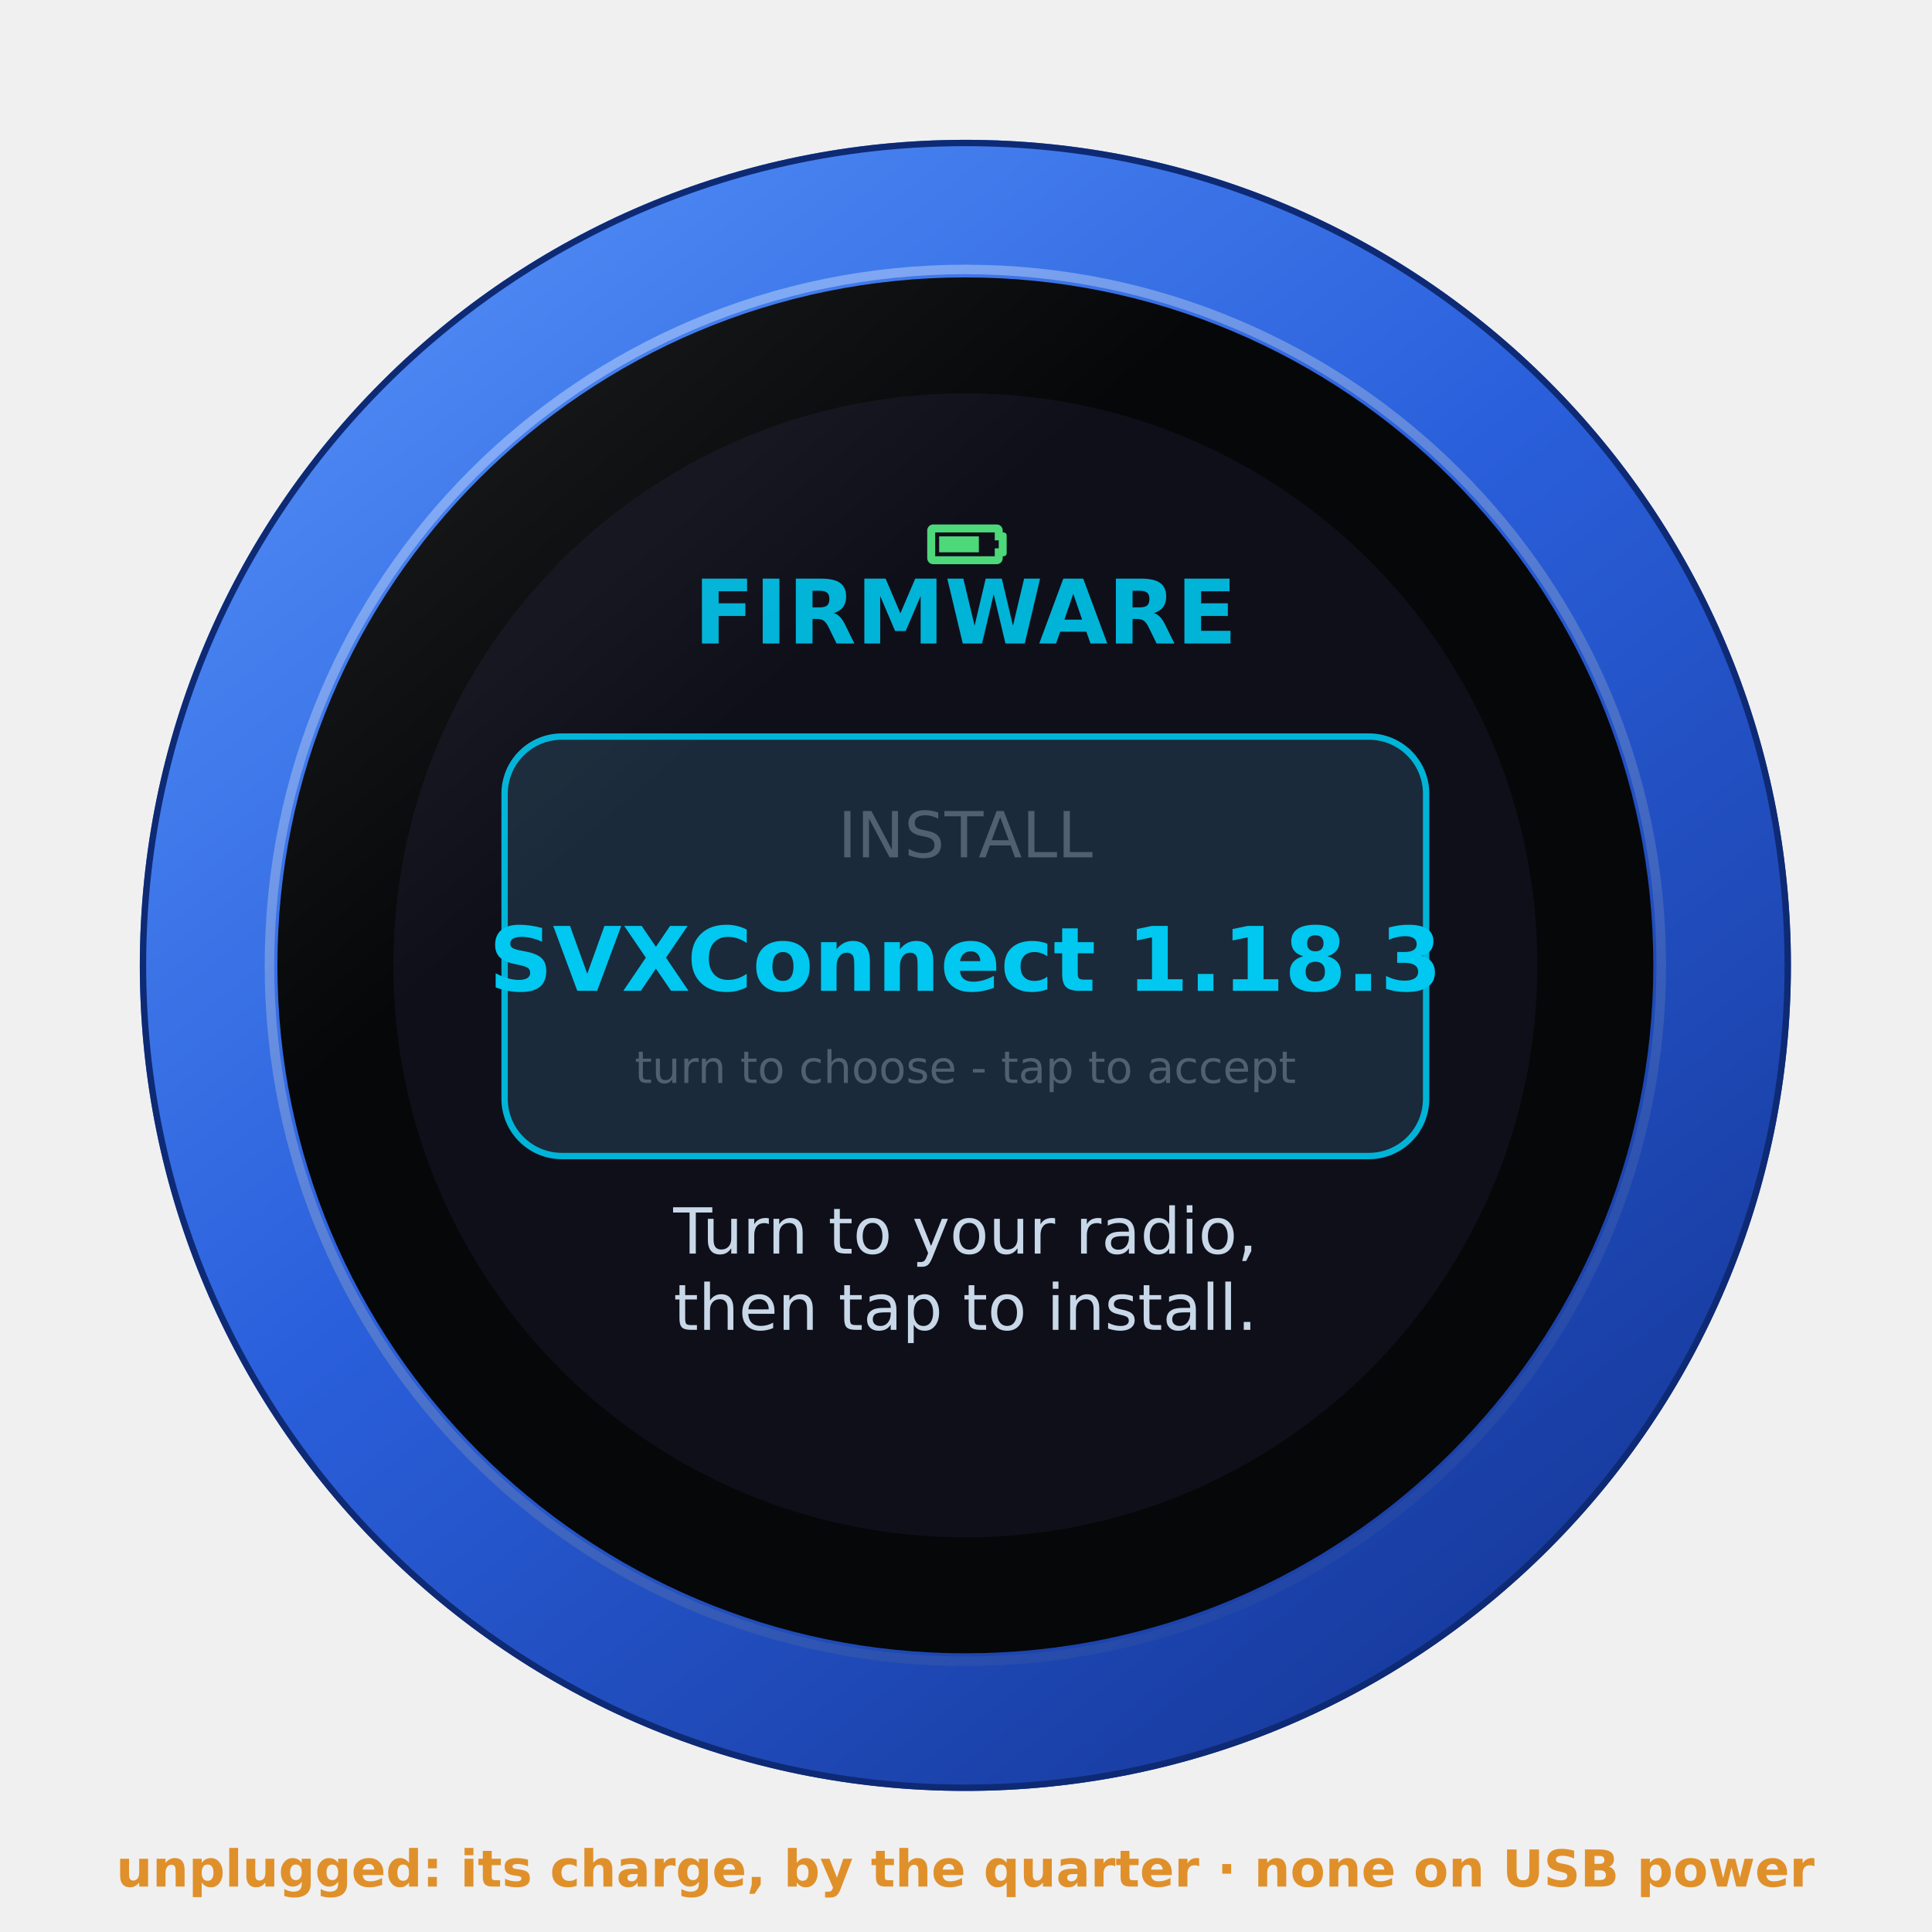
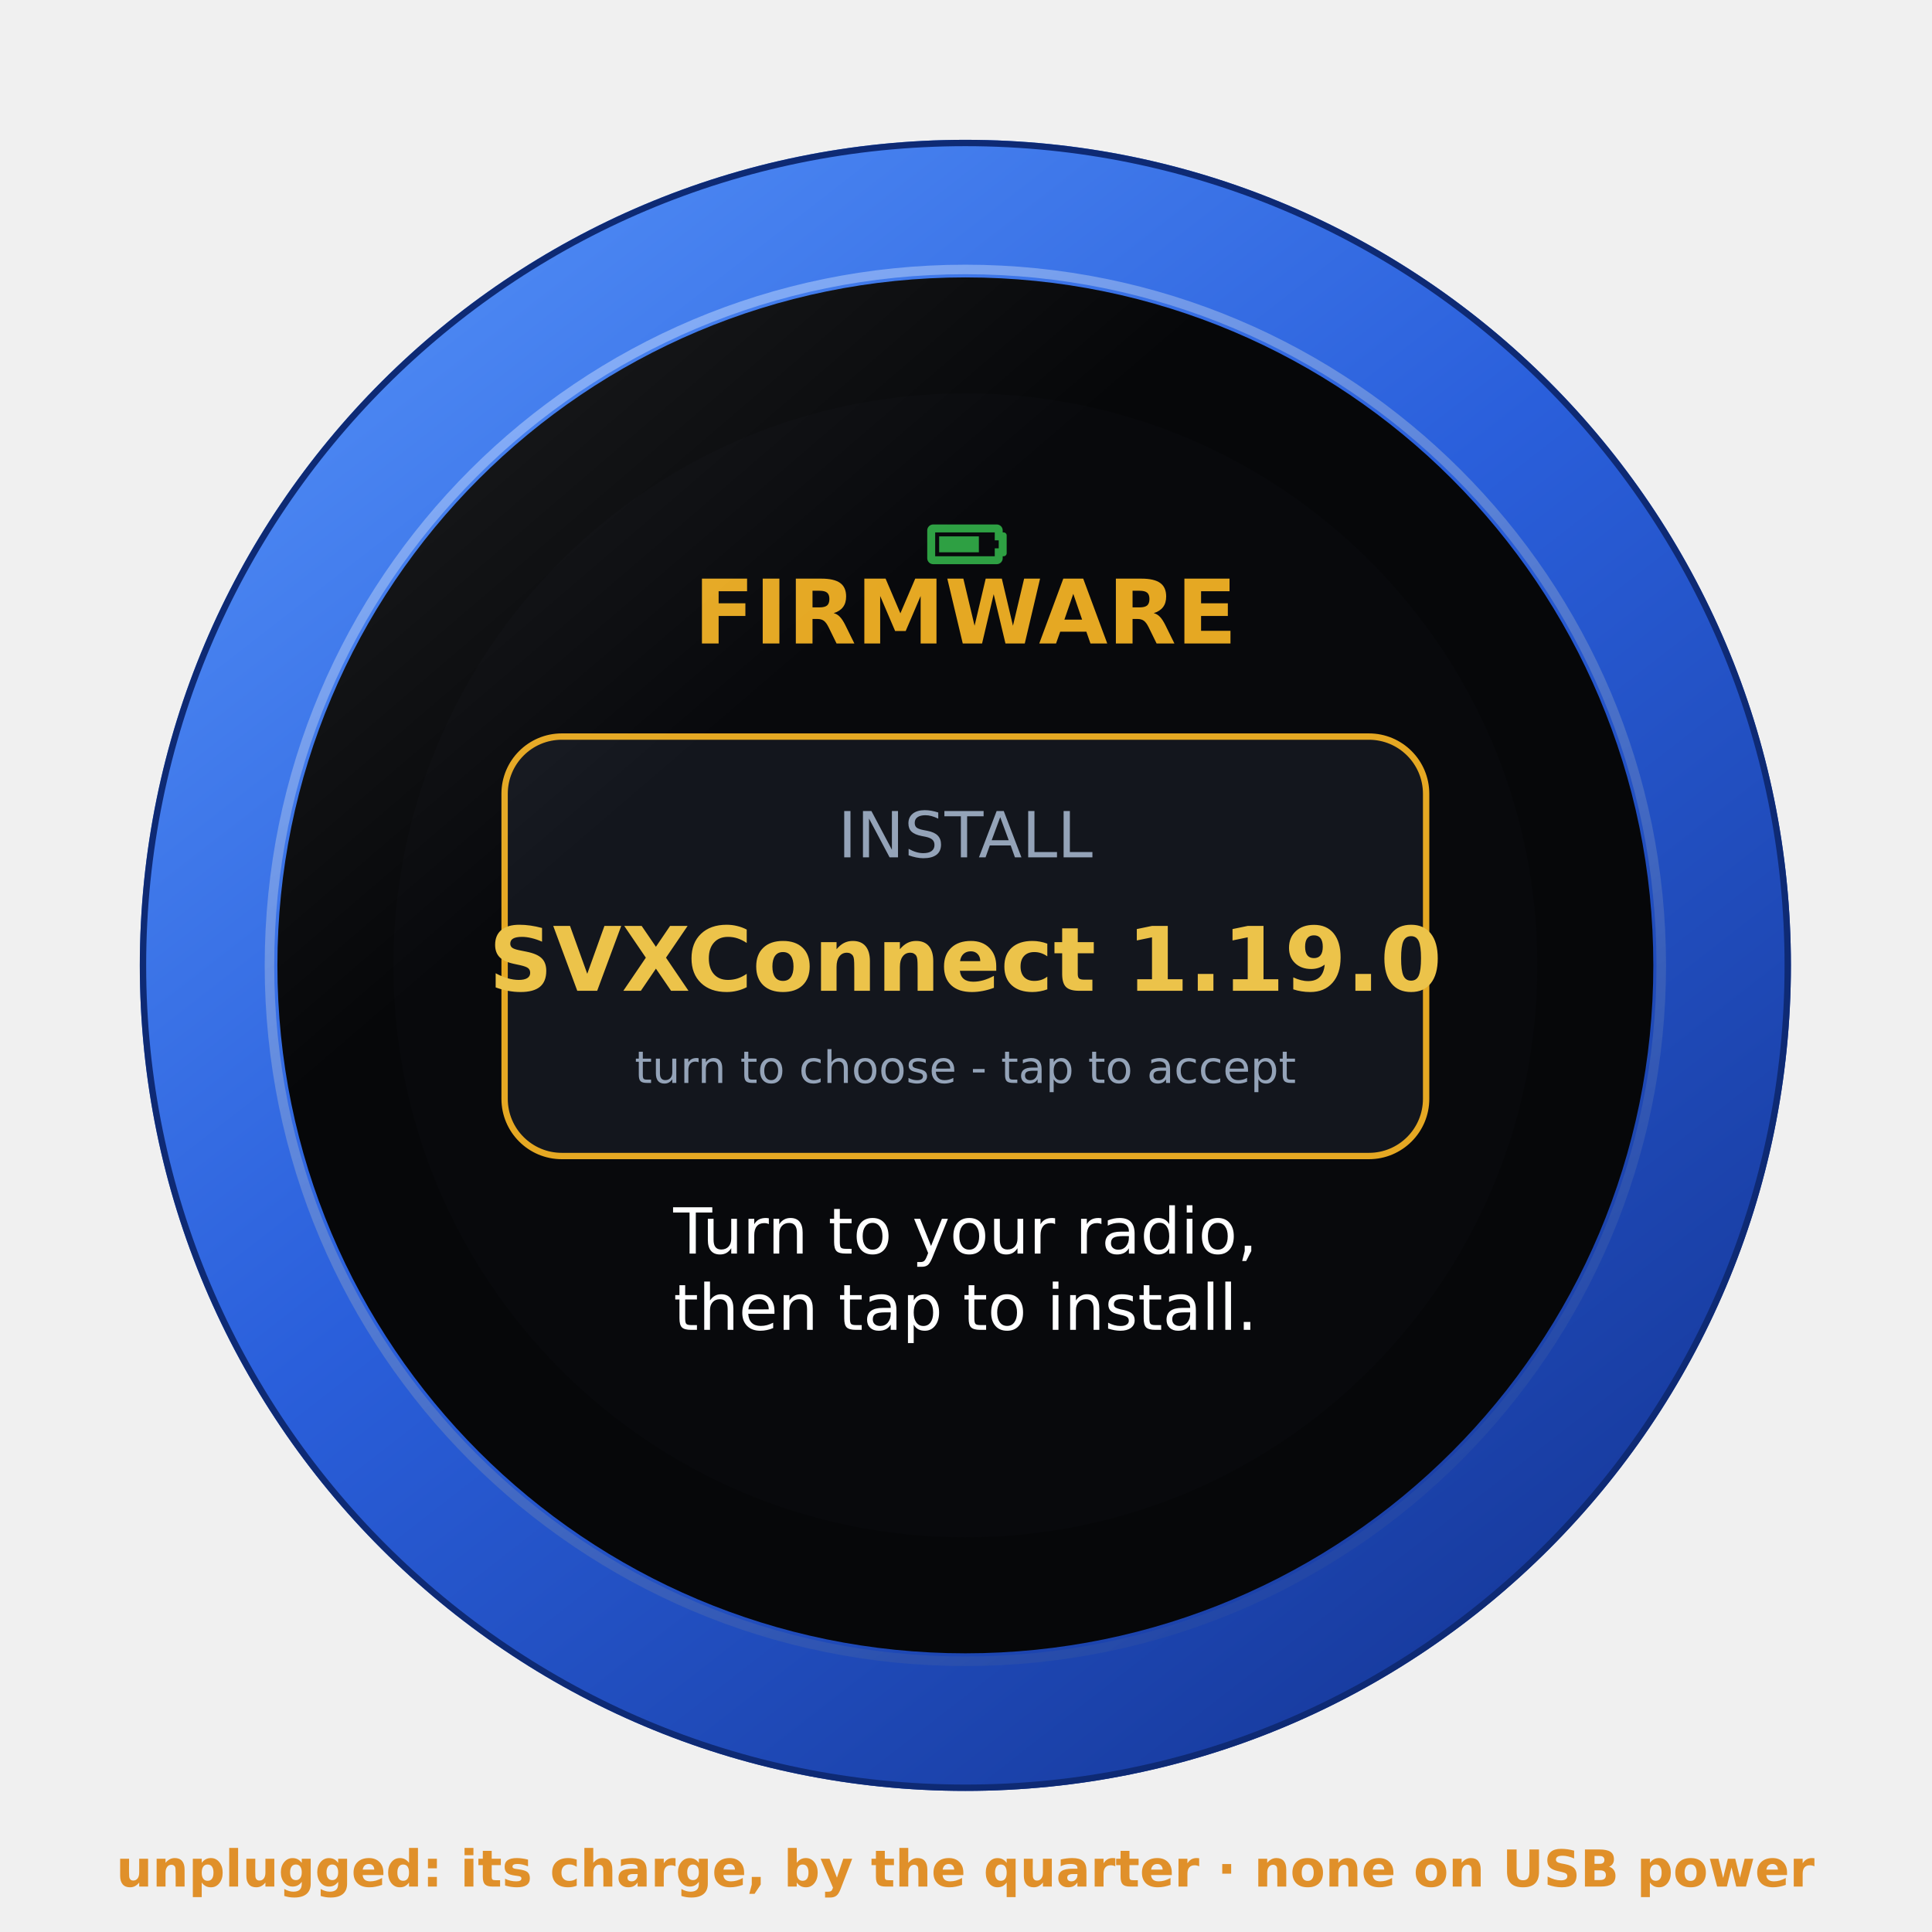
<svg xmlns="http://www.w3.org/2000/svg" viewBox="0 0 608 608" width="608" height="608" role="img" aria-label="On its own battery: the knob's charge over the title">
  <defs>
    <clipPath id="setup-15-glass">
      <circle cx="180" cy="180" r="180" />
    </clipPath>
    <linearGradient id="setup-15-alu" x1="0.15" y1="0.05" x2="0.85" y2="0.95">
      <stop offset="0" stop-color="#4F8BF5" />
      <stop offset="0.45" stop-color="#2A5FDB" />
      <stop offset="1" stop-color="#16389A" />
    </linearGradient>
    <linearGradient id="setup-15-chamfer" x1="0.2" y1="0" x2="0.8" y2="1">
      <stop offset="0" stop-color="#9CC0FF" />
      <stop offset="1" stop-color="#1B3F9E" />
    </linearGradient>
    <linearGradient id="setup-15-gloss" x1="0" y1="0" x2="0.6" y2="0.7">
      <stop offset="0" stop-color="#FFFFFF" stop-opacity="0.10" />
      <stop offset="0.5" stop-color="#FFFFFF" stop-opacity="0" />
    </linearGradient>
    <linearGradient id="setup-15-upd" x1="0" y1="0" x2="0" y2="1">
      <stop offset="0" stop-color="#262015" />
      <stop offset="1" stop-color="#0C0E13" />
    </linearGradient>
    <marker id="setup-15-arrow" viewBox="0 0 10 10" refX="7" refY="5" markerWidth="7" markerHeight="7" orient="auto-start-reverse">
      <path d="M0,1 L10,5 L0,9 z" fill="#E0902A" />
    </marker>
  </defs>
  <circle cx="303.8" cy="303.8" r="259.8" fill="url(#setup-15-alu)" />
  <circle cx="303.8" cy="303.8" r="258.8" fill="none" stroke="#0E2A74" stroke-width="2" />
  <circle cx="303.8" cy="303.8" r="219.0" fill="none" stroke="url(#setup-15-chamfer)" stroke-width="3" opacity="0.8" />
  <circle cx="303.8" cy="303.8" r="216.5" fill="#060709" />
  <g transform="translate(123.8,123.8)">
    <g clip-path="url(#setup-15-glass)">
-       <rect x="0" y="0" width="360" height="360" fill="#0F0F1A" />
-       <text x="180.0" y="78.7" font-size="28" fill="#00B4D8" font-family="DejaVu Sans,Verdana,sans-serif" font-weight="600" text-anchor="middle">FIRMWARE</text>
-       <text x="180.0" y="270.7" font-size="20" fill="#C8D8E8" font-family="DejaVu Sans,Verdana,sans-serif" font-weight="400" text-anchor="middle">Turn to your radio,</text>
-       <text x="180.0" y="294.7" font-size="20" fill="#C8D8E8" font-family="DejaVu Sans,Verdana,sans-serif" font-weight="400" text-anchor="middle">then tap to install.</text>
-       <rect x="35" y="108" width="290" height="132" rx="18" fill="#1A2A3A" stroke="#00B4D8" stroke-width="2" />
-       <text x="180.0" y="146.0" font-size="20" fill="#506070" font-family="DejaVu Sans,Verdana,sans-serif" font-weight="400" text-anchor="middle">INSTALL</text>
-       <text x="180.0" y="188.0" font-size="28" fill="#00C8F0" font-family="DejaVu Sans,Verdana,sans-serif" font-weight="600" text-anchor="middle" textLength="250" lengthAdjust="spacingAndGlyphs">SVXConnect 1.18.3</text>
-       <text x="180.0" y="217.0" font-size="14" fill="#506070" font-family="DejaVu Sans,Verdana,sans-serif" font-weight="400" text-anchor="middle">turn to choose  -  tap to accept</text>
-       <path transform="translate(168.0,37.5) scale(0.0390625)" d="M544 160v64h32v64h-32v64H64V160h480m16-64H48c-26.51 0-48 21.49-48 48v224c0 26.51 21.49 48 48 48h512c26.51 0 48-21.49 48-48v-16h8c13.255 0 24-10.745 24-24V184c0-13.255-10.745-24-24-24h-8v-16c0-26.51-21.49-48-48-48zM416 192H96v128h320V192z" fill="#4DD87A" />
+       <rect x="0" y="0" width="360" height="360" fill="#08090C" />
+       <text x="180.0" y="78.7" font-size="28" fill="#E5A823" font-family="DejaVu Sans,Verdana,sans-serif" font-weight="600" text-anchor="middle">FIRMWARE</text>
+       <text x="180.0" y="270.7" font-size="20" fill="#FFFFFF" font-family="DejaVu Sans,Verdana,sans-serif" font-weight="400" text-anchor="middle">Turn to your radio,</text>
+       <text x="180.0" y="294.7" font-size="20" fill="#FFFFFF" font-family="DejaVu Sans,Verdana,sans-serif" font-weight="400" text-anchor="middle">then tap to install.</text>
+       <rect x="35" y="108" width="290" height="132" rx="18" fill="#13161D" stroke="#E5A823" stroke-width="2" />
+       <text x="180.0" y="146.0" font-size="20" fill="#94A3B8" font-family="DejaVu Sans,Verdana,sans-serif" font-weight="400" text-anchor="middle">INSTALL</text>
+       <text x="180.0" y="188.0" font-size="28" fill="#ECC34A" font-family="DejaVu Sans,Verdana,sans-serif" font-weight="600" text-anchor="middle" textLength="251" lengthAdjust="spacingAndGlyphs">SVXConnect 1.19.0</text>
+       <text x="180.0" y="217.0" font-size="14" fill="#94A3B8" font-family="DejaVu Sans,Verdana,sans-serif" font-weight="400" text-anchor="middle">turn to choose  -  tap to accept</text>
+       <path transform="translate(168.0,37.5) scale(0.0390625)" d="M544 160v64h32v64h-32v64H64V160h480m16-64H48c-26.51 0-48 21.49-48 48v224c0 26.51 21.49 48 48 48h512c26.51 0 48-21.49 48-48v-16h8c13.255 0 24-10.745 24-24V184c0-13.255-10.745-24-24-24h-8v-16c0-26.51-21.49-48-48-48zM416 192H96v128h320V192z" fill="#2EA043" />
    </g>
  </g>
  <circle cx="303.8" cy="303.8" r="216.5" fill="url(#setup-15-gloss)" />
  <text x="303.8" y="593.7" font-size="16" fill="#E0902A" font-family="DejaVu Sans,Verdana,sans-serif" font-weight="700" text-anchor="middle">unplugged: its charge, by the quarter  ·  none on USB power</text>
</svg>
